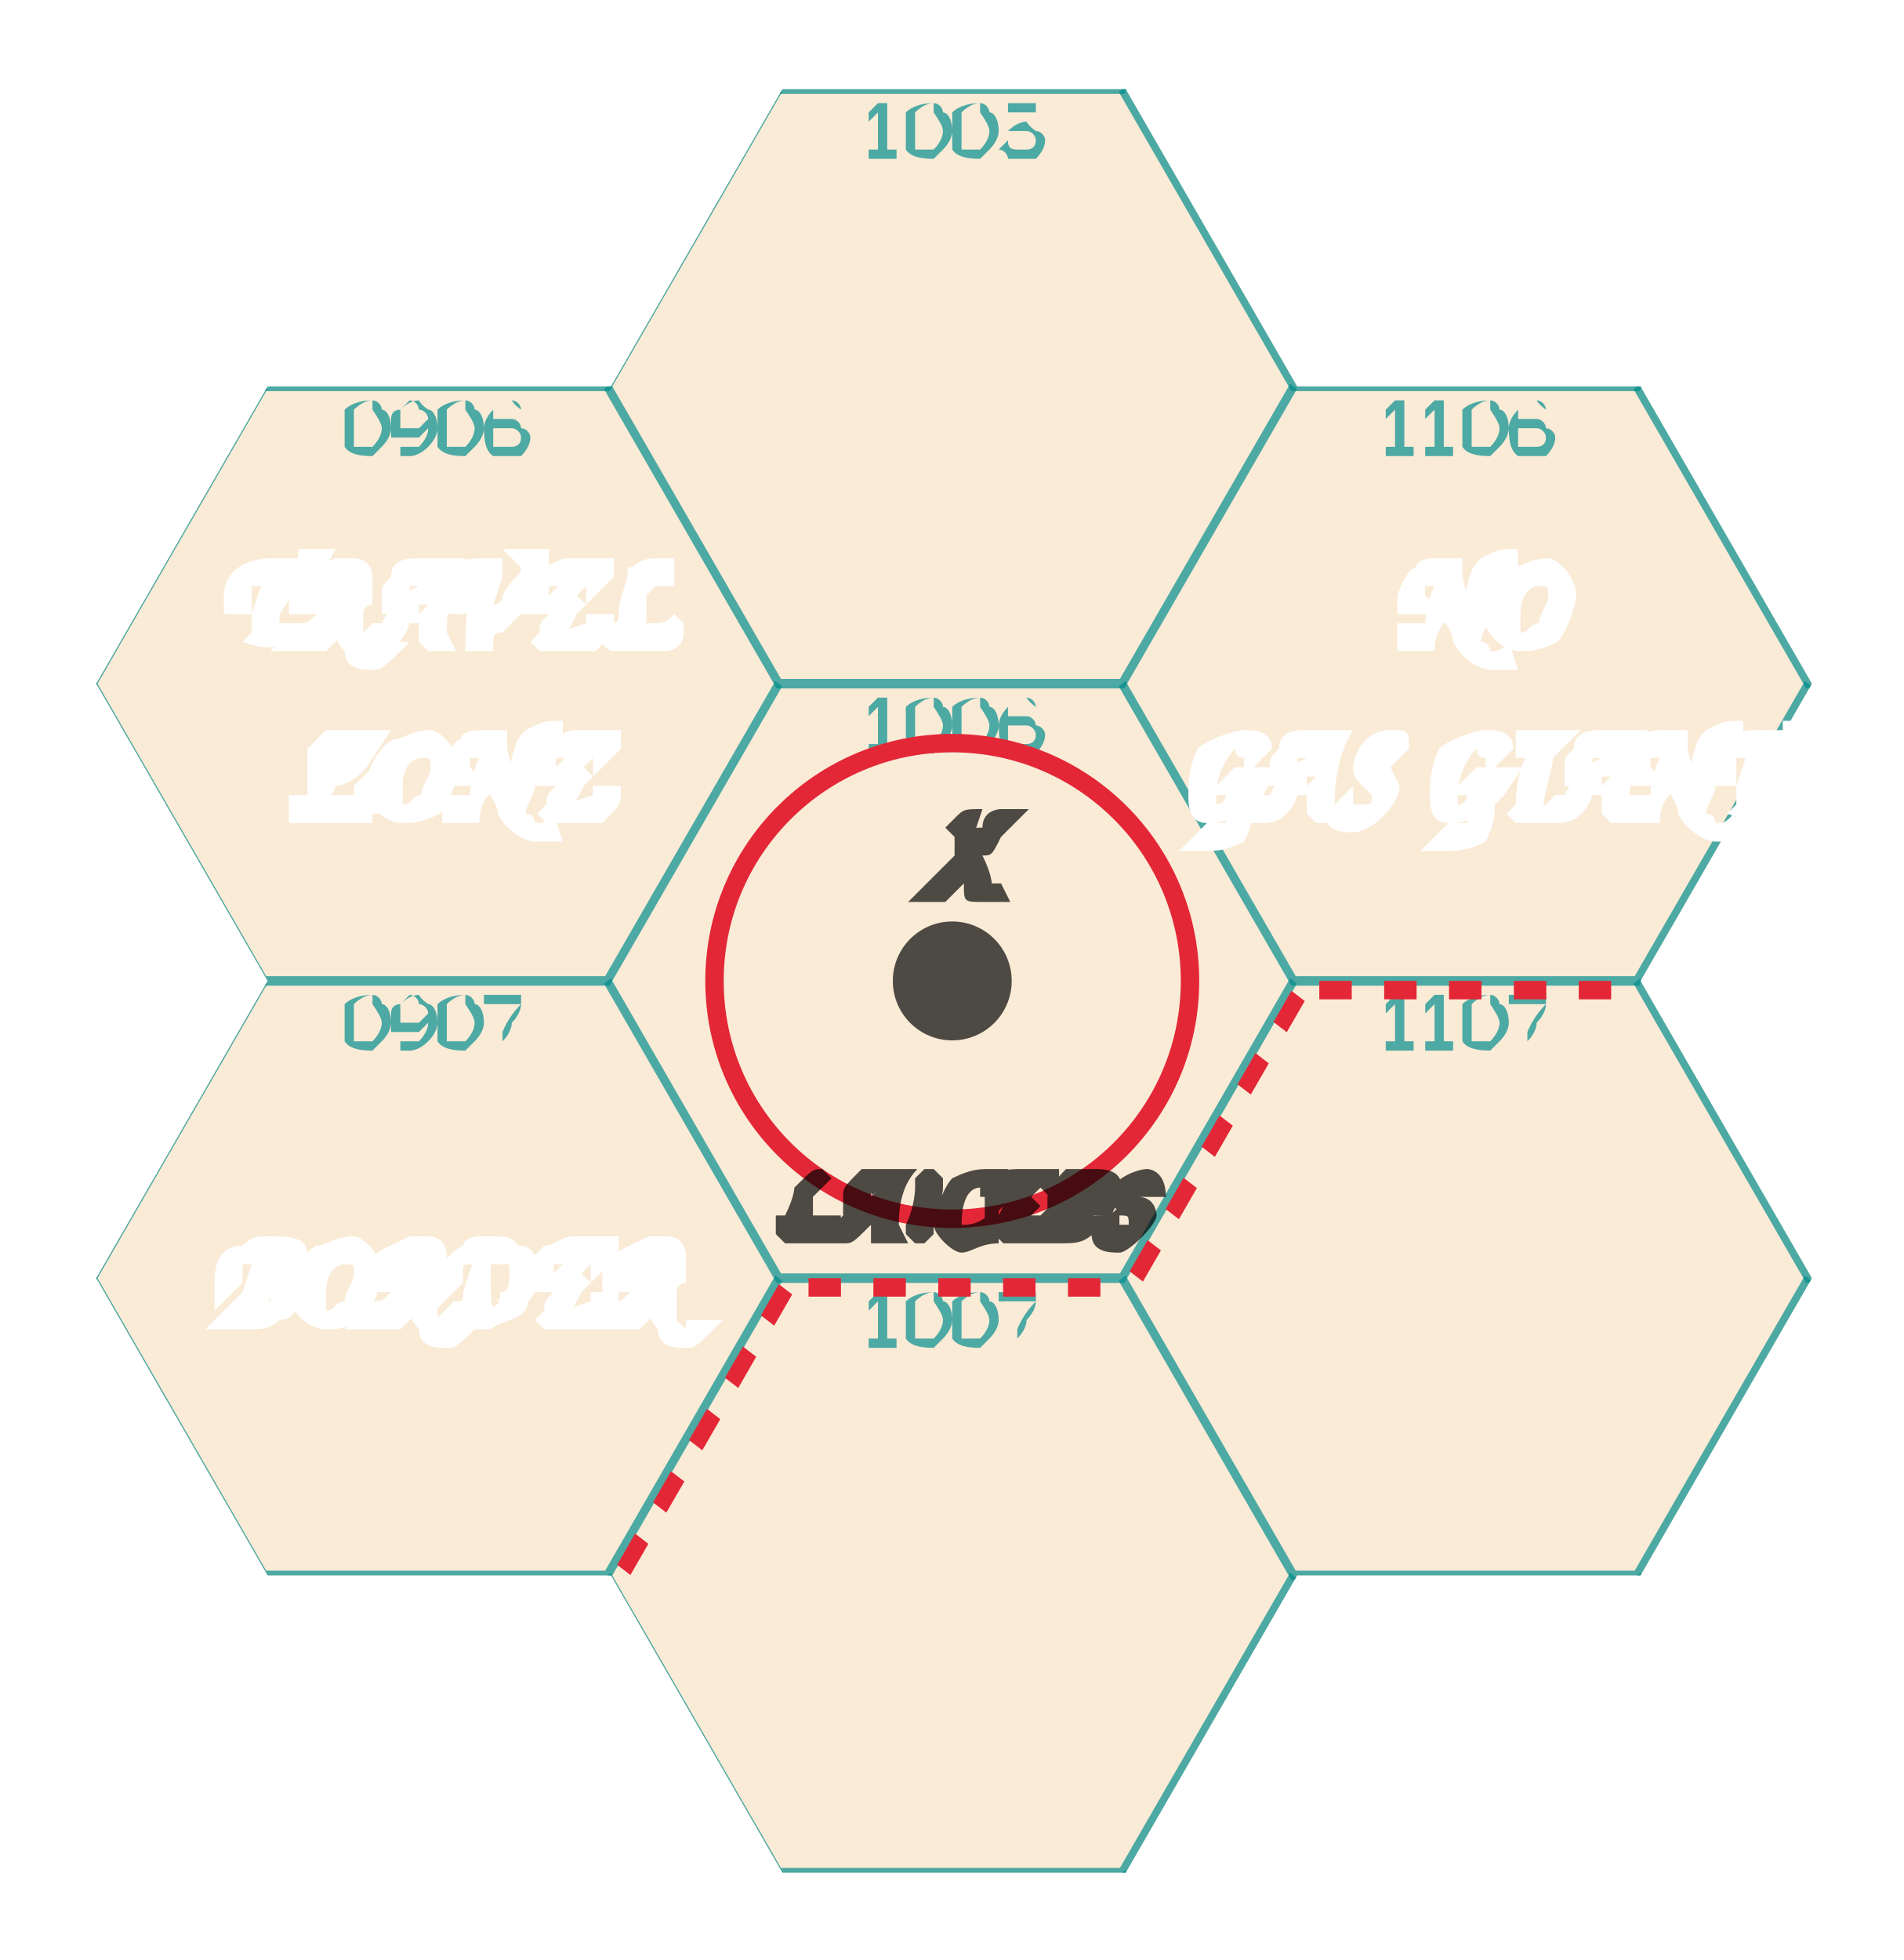
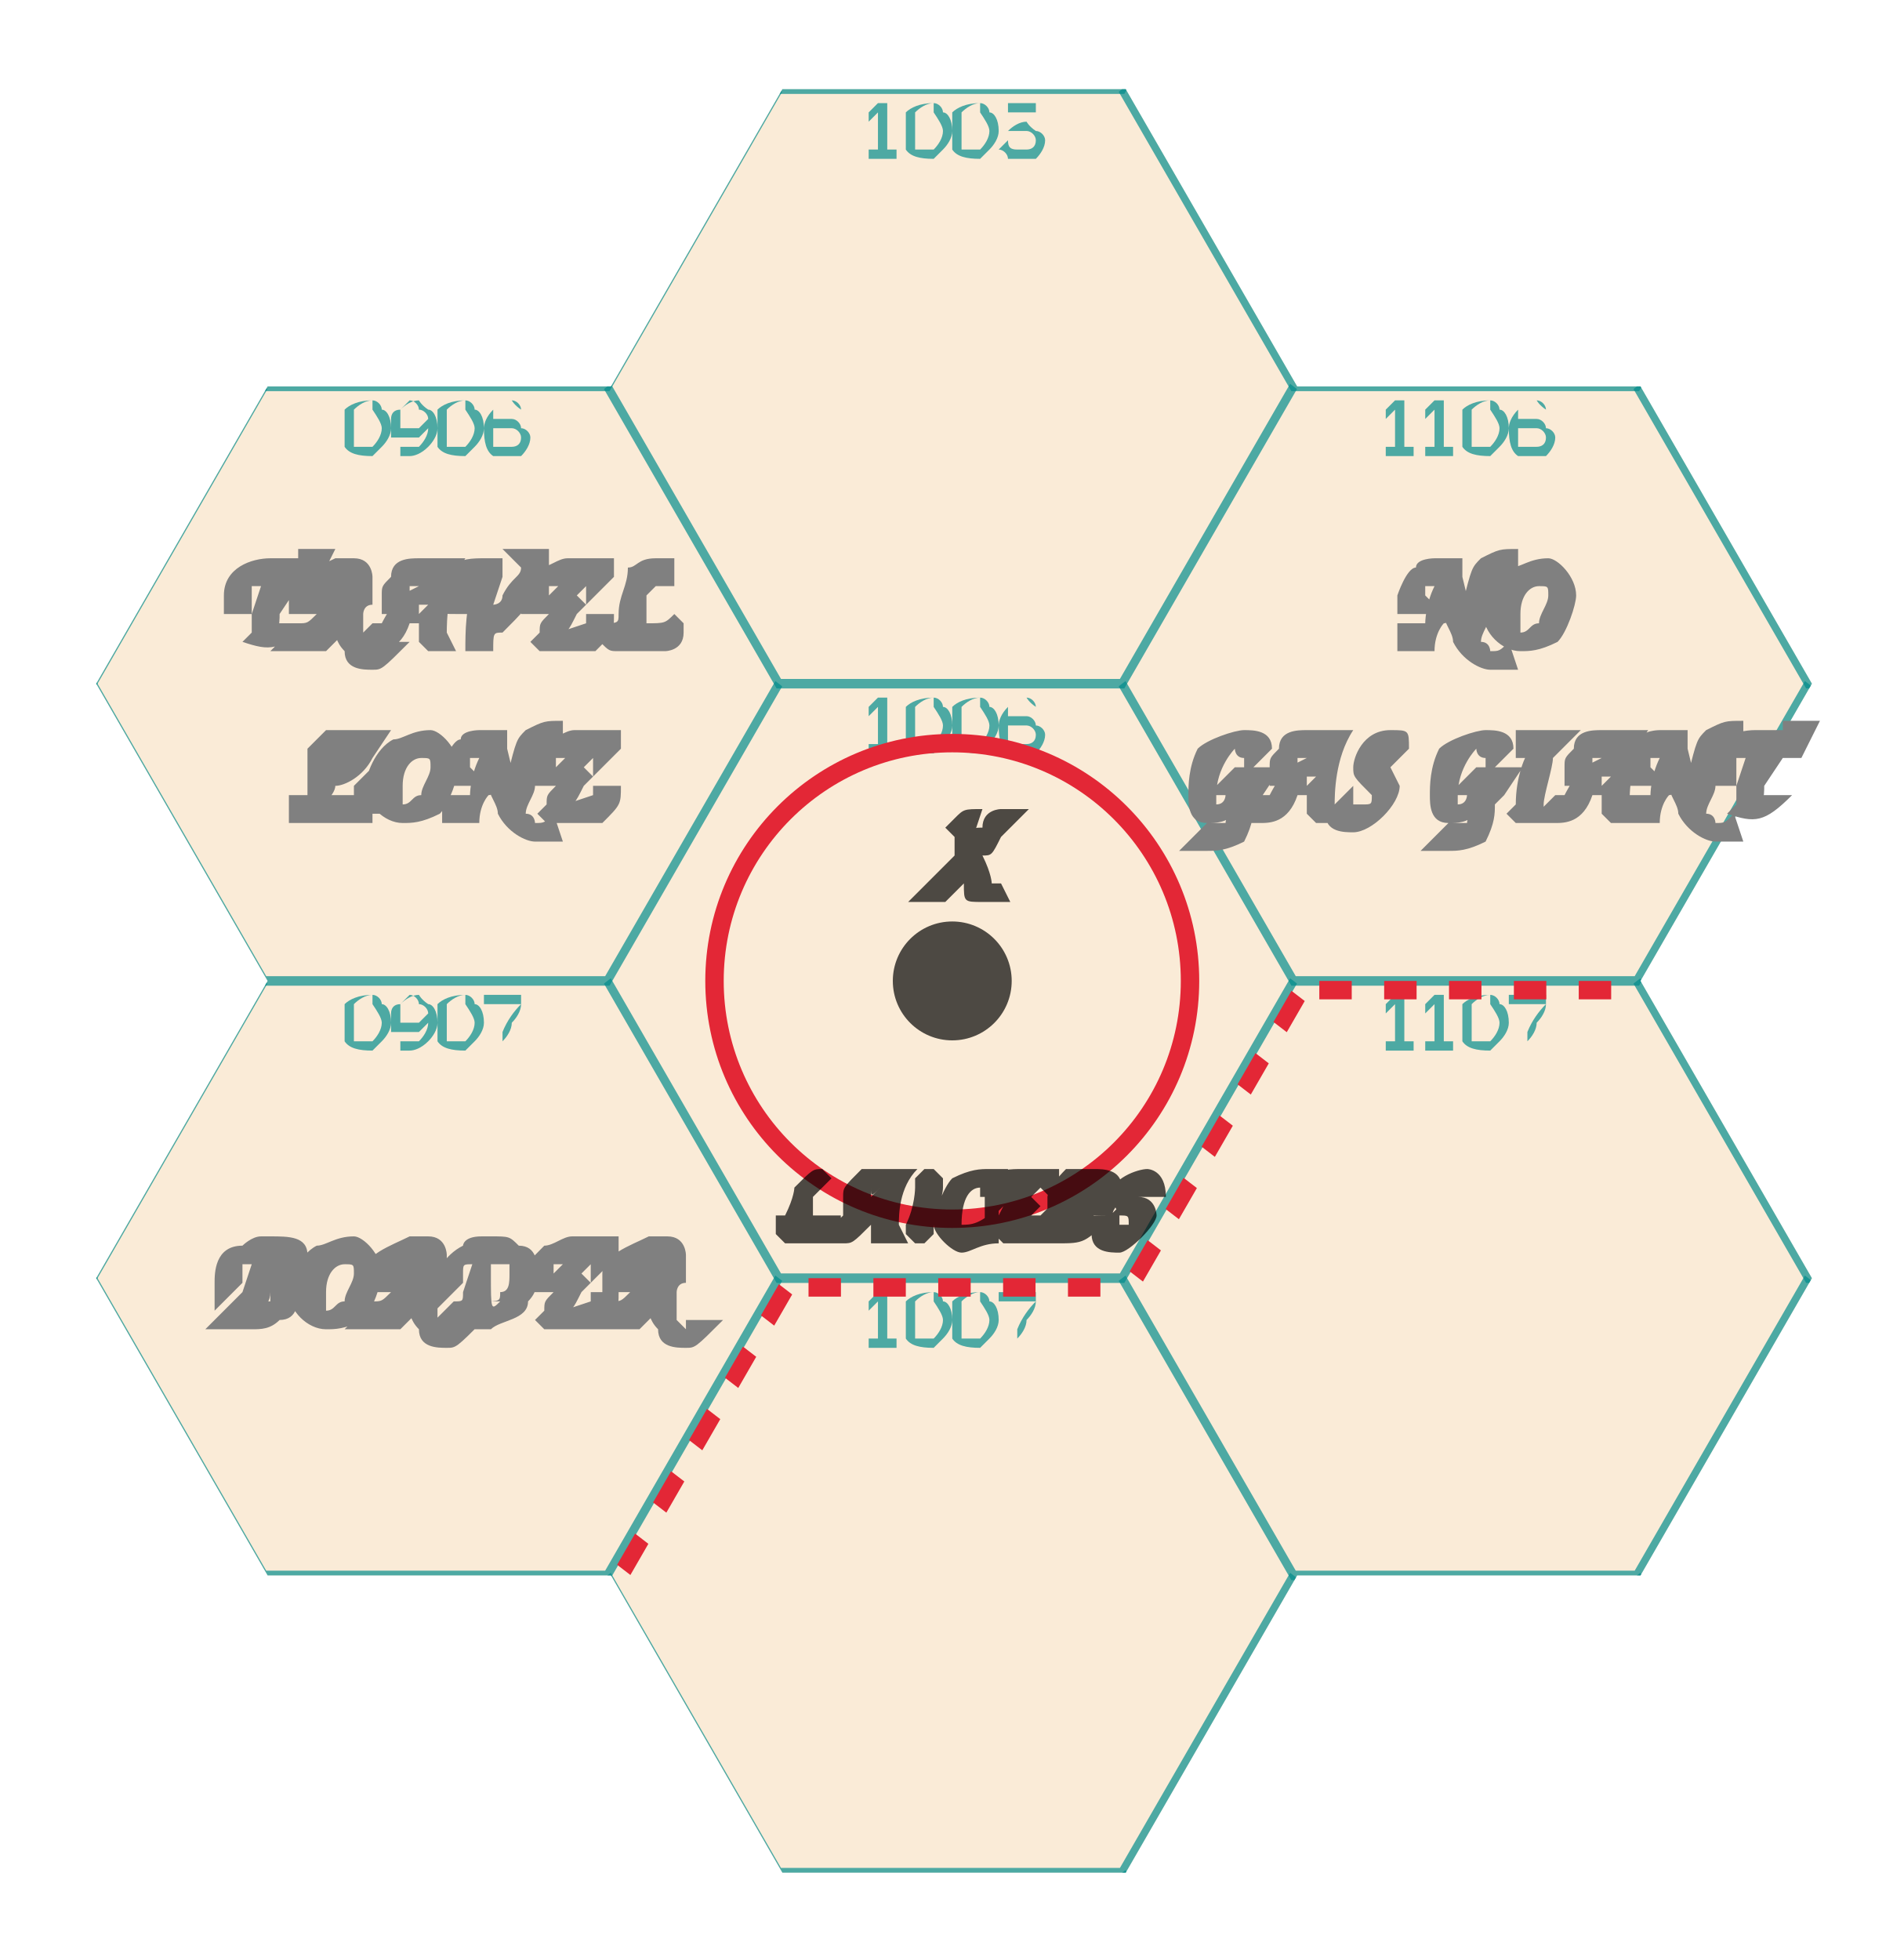
<svg xmlns="http://www.w3.org/2000/svg" version="1.1" baseProfile="full" width="205" height="211" viewBox="0 0 205 211" clip="0 205 0 211">
  <defs>
    <clipPath id="did1">
      <path d="M1031.17,-354l-0.333,-0.5l0.333,-0.5h0.667l0.333,-0.5h0.667l0.333,0.5h0.667l0.333,0.5l-0.333,0.5l0.333,0.5l-0.333,0.5h-0.667l-0.333,0.5h-0.667l-0.333,-0.5h-0.667l-0.333,-0.5l0.333,-0.5Z" />
    </clipPath>
    <clipPath id="did2">
      <path d="M1023.17,-359l-0.333,-0.5l0.333,-0.5h0.667l0.333,0.5h0.667l0.333,-0.5h0.667l0.333,0.5h0.667l0.333,-0.5h0.667l0.333,0.5h0.667l0.333,-0.5h0.667l0.333,0.5h0.667l0.333,-0.5h0.667l0.333,0.5h0.667l0.333,-0.5h0.667l0.333,0.5h0.667l0.333,-0.5h0.667l0.333,0.5h0.667l0.333,-0.5h0.667l0.333,0.5h0.667l0.333,-0.5h0.667l0.333,0.5h0.667l0.333,-0.5h0.667l0.333,0.5h0.667l0.333,-0.5h0.667l0.333,0.5h0.667l0.333,-0.5h0.667l0.333,0.5h0.667l0.333,-0.5h0.667l0.333,0.5h0.667l0.333,-0.5h0.667l0.333,0.5h0.667l0.333,-0.5h0.667l0.333,0.5h0.667l0.333,-0.5h0.667l0.333,0.5h0.667l0.333,0.5l-0.333,0.5l0.333,0.5l-0.333,0.5l0.333,0.5l-0.333,0.5l0.333,0.5l-0.333,0.5l0.333,0.5l-0.333,0.5l0.333,0.5l-0.333,0.5l0.333,0.5l-0.333,0.5l0.333,0.5l-0.333,0.5l0.333,0.5l-0.333,0.5l0.333,0.5l-0.333,0.5l0.333,0.5l-0.333,0.5l0.333,0.5l-0.333,0.5l0.333,0.5l-0.333,0.5l0.333,0.5l-0.333,0.5l0.333,0.5l-0.333,0.5l0.333,0.5l-0.333,0.5l0.333,0.5l-0.333,0.5l0.333,0.5l-0.333,0.5l0.333,0.5l-0.333,0.5l0.333,0.5l-0.333,0.5l0.333,0.5l-0.333,0.5l0.333,0.5l-0.333,0.5l0.333,0.5l-0.333,0.5l0.333,0.5l-0.333,0.5l0.333,0.5l-0.333,0.5l0.333,0.5l-0.333,0.5l0.333,0.5l-0.333,0.5l0.333,0.5l-0.333,0.5l0.333,0.5l-0.333,0.5l0.333,0.5l-0.333,0.5l0.333,0.5l-0.333,0.5l0.333,0.5l-0.333,0.5l0.333,0.5l-0.333,0.5l0.333,0.5l-0.333,0.5l0.333,0.5l-0.333,0.5l0.333,0.5l-0.333,0.5l0.333,0.5l-0.333,0.5l0.333,0.5l-0.333,0.5l0.333,0.5l-0.333,0.5l0.333,0.5l-0.333,0.5h-0.667l-0.333,-0.5h-0.667l-0.333,0.5h-0.667l-0.333,-0.5h-0.667l-0.333,0.5h-0.667l-0.333,-0.5h-0.667l-0.333,0.5h-0.667l-0.333,-0.5h-0.667l-0.333,0.5h-0.667l-0.333,-0.5h-0.667l-0.333,0.5h-0.667l-0.333,-0.5h-0.667l-0.333,0.5h-0.667l-0.333,-0.5h-0.667l-0.333,0.5h-0.667l-0.333,-0.5h-0.667l-0.333,0.5h-0.667l-0.333,-0.5h-0.667l-0.333,0.5h-0.667l-0.333,-0.5h-0.667l-0.333,0.5h-0.667l-0.333,-0.5h-0.667l-0.333,0.5h-0.667l-0.333,-0.5h-0.667l-0.333,0.5h-0.667l-0.333,-0.5h-0.667l-0.333,0.5h-0.667l-0.333,-0.5h-0.667l-0.333,0.5h-0.667l-0.333,-0.5h-0.667l-0.333,0.5h-0.667l-0.333,-0.5h-0.667l-0.333,-0.5l0.333,-0.5l-0.333,-0.5l0.333,-0.5l-0.333,-0.5l0.333,-0.5l-0.333,-0.5l0.333,-0.5l-0.333,-0.5l0.333,-0.5l-0.333,-0.5l0.333,-0.5l-0.333,-0.5l0.333,-0.5l-0.333,-0.5l0.333,-0.5l-0.333,-0.5l0.333,-0.5l-0.333,-0.5l0.333,-0.5l-0.333,-0.5l0.333,-0.5l-0.333,-0.5l0.333,-0.5l-0.333,-0.5l0.333,-0.5l-0.333,-0.5l0.333,-0.5l-0.333,-0.5l0.333,-0.5l-0.333,-0.5l0.333,-0.5l-0.333,-0.5l0.333,-0.5l-0.333,-0.5l0.333,-0.5l-0.333,-0.5l0.333,-0.5l-0.333,-0.5l0.333,-0.5l-0.333,-0.5l0.333,-0.5l-0.333,-0.5l0.333,-0.5l-0.333,-0.5l0.333,-0.5l-0.333,-0.5l0.333,-0.5l-0.333,-0.5l0.333,-0.5l-0.333,-0.5l0.333,-0.5l-0.333,-0.5l0.333,-0.5l-0.333,-0.5l0.333,-0.5l-0.333,-0.5l0.333,-0.5l-0.333,-0.5l0.333,-0.5l-0.333,-0.5l0.333,-0.5l-0.333,-0.5l0.333,-0.5l-0.333,-0.5l0.333,-0.5l-0.333,-0.5l0.333,-0.5l-0.333,-0.5l0.333,-0.5l-0.333,-0.5l0.333,-0.5l-0.333,-0.5l0.333,-0.5l-0.333,-0.5l0.333,-0.5l-0.333,-0.5l0.333,-0.5Z" />
    </clipPath>
    <clipPath id="did3">
      <path d="M1023.17,-359l-0.333,-0.5l0.333,-0.5h0.667l0.333,0.5h0.667l0.333,-0.5h0.667l0.333,0.5h0.667l0.333,-0.5h0.667l0.333,0.5h0.667l0.333,-0.5h0.667l0.333,0.5h0.667l0.333,-0.5h0.667l0.333,0.5h0.667l0.333,-0.5h0.667l0.333,0.5h0.667l0.333,-0.5h0.667l0.333,0.5h0.667l0.333,-0.5h0.667l0.333,0.5h0.667l0.333,-0.5h0.667l0.333,0.5h0.667l0.333,-0.5h0.667l0.333,0.5h0.667l0.333,-0.5h0.667l0.333,0.5h0.667l0.333,-0.5h0.667l0.333,0.5h0.667l0.333,-0.5h0.667l0.333,0.5h0.667l0.333,-0.5h0.667l0.333,0.5h0.667l0.333,-0.5h0.667l0.333,0.5h0.667l0.333,-0.5h0.667l0.333,0.5h0.667l0.333,0.5l-0.333,0.5l0.333,0.5l-0.333,0.5l0.333,0.5l-0.333,0.5l0.333,0.5l-0.333,0.5l0.333,0.5l-0.333,0.5l0.333,0.5l-0.333,0.5l0.333,0.5l-0.333,0.5l0.333,0.5l-0.333,0.5l0.333,0.5l-0.333,0.5l0.333,0.5l-0.333,0.5l0.333,0.5l-0.333,0.5l0.333,0.5l-0.333,0.5l0.333,0.5l-0.333,0.5l0.333,0.5l-0.333,0.5l0.333,0.5l-0.333,0.5l0.333,0.5l-0.333,0.5l0.333,0.5l-0.333,0.5l0.333,0.5l-0.333,0.5l0.333,0.5l-0.333,0.5l0.333,0.5l-0.333,0.5l0.333,0.5l-0.333,0.5l0.333,0.5l-0.333,0.5l0.333,0.5l-0.333,0.5l0.333,0.5l-0.333,0.5l0.333,0.5l-0.333,0.5l0.333,0.5l-0.333,0.5l0.333,0.5l-0.333,0.5l0.333,0.5l-0.333,0.5l0.333,0.5l-0.333,0.5l0.333,0.5l-0.333,0.5l0.333,0.5l-0.333,0.5l0.333,0.5l-0.333,0.5l0.333,0.5l-0.333,0.5l0.333,0.5l-0.333,0.5l0.333,0.5l-0.333,0.5l0.333,0.5l-0.333,0.5l0.333,0.5l-0.333,0.5l0.333,0.5l-0.333,0.5l0.333,0.5l-0.333,0.5l0.333,0.5l-0.333,0.5h-0.667l-0.333,-0.5h-0.667l-0.333,0.5h-0.667l-0.333,-0.5h-0.667l-0.333,0.5h-0.667l-0.333,-0.5h-0.667l-0.333,0.5h-0.667l-0.333,-0.5h-0.667l-0.333,0.5h-0.667l-0.333,-0.5h-0.667l-0.333,0.5h-0.667l-0.333,-0.5h-0.667l-0.333,0.5h-0.667l-0.333,-0.5h-0.667l-0.333,0.5h-0.667l-0.333,-0.5h-0.667l-0.333,0.5h-0.667l-0.333,-0.5h-0.667l-0.333,0.5h-0.667l-0.333,-0.5h-0.667l-0.333,0.5h-0.667l-0.333,-0.5h-0.667l-0.333,0.5h-0.667l-0.333,-0.5h-0.667l-0.333,0.5h-0.667l-0.333,-0.5h-0.667l-0.333,0.5h-0.667l-0.333,-0.5h-0.667l-0.333,0.5h-0.667l-0.333,-0.5h-0.667l-0.333,0.5h-0.667l-0.333,-0.5h-0.667l-0.333,-0.5l0.333,-0.5l-0.333,-0.5l0.333,-0.5l-0.333,-0.5l0.333,-0.5l-0.333,-0.5l0.333,-0.5l-0.333,-0.5l0.333,-0.5l-0.333,-0.5l0.333,-0.5l-0.333,-0.5l0.333,-0.5l-0.333,-0.5l0.333,-0.5l-0.333,-0.5l0.333,-0.5l-0.333,-0.5l0.333,-0.5l-0.333,-0.5l0.333,-0.5l-0.333,-0.5l0.333,-0.5l-0.333,-0.5l0.333,-0.5l-0.333,-0.5l0.333,-0.5l-0.333,-0.5l0.333,-0.5l-0.333,-0.5l0.333,-0.5l-0.333,-0.5l0.333,-0.5l-0.333,-0.5l0.333,-0.5l-0.333,-0.5l0.333,-0.5l-0.333,-0.5l0.333,-0.5l-0.333,-0.5l0.333,-0.5l-0.333,-0.5l0.333,-0.5l-0.333,-0.5l0.333,-0.5l-0.333,-0.5l0.333,-0.5l-0.333,-0.5l0.333,-0.5l-0.333,-0.5l0.333,-0.5l-0.333,-0.5l0.333,-0.5l-0.333,-0.5l0.333,-0.5l-0.333,-0.5l0.333,-0.5l-0.333,-0.5l0.333,-0.5l-0.333,-0.5l0.333,-0.5l-0.333,-0.5l0.333,-0.5l-0.333,-0.5l0.333,-0.5l-0.333,-0.5l0.333,-0.5l-0.333,-0.5l0.333,-0.5l-0.333,-0.5l0.333,-0.5l-0.333,-0.5l0.333,-0.5l-0.333,-0.5l0.333,-0.5l-0.333,-0.5l0.333,-0.5Z" />
    </clipPath>
    <clipPath id="did4">
      <path d="M1031.17,-352l-0.333,-0.5l0.333,-0.5h0.667l0.333,-0.5h0.667l0.333,-0.5h0.667l0.333,-0.5h0.667l0.333,0.5l-0.333,0.5l0.333,0.5l-0.333,0.5l0.333,0.5l-0.333,0.5h-0.667l-0.333,0.5h-0.667l-0.333,0.5h-0.667l-0.333,0.5h-0.667l-0.333,-0.5l0.333,-0.5l-0.333,-0.5l0.333,-0.5Z" />
    </clipPath>
    <clipPath id="did5">
      <path d="M1031.17,-354l-0.333,-0.5l0.333,-0.5h0.667l0.333,-0.5h0.667l0.333,0.5h0.667l0.333,0.5l-0.333,0.5l0.333,0.5l-0.333,0.5h-0.667l-0.333,0.5h-0.667l-0.333,-0.5h-0.667l-0.333,-0.5l0.333,-0.5Z" />
    </clipPath>
    <clipPath id="did6">
      <path d="M1031.17,-354l-0.333,-0.5l0.333,-0.5h0.667l0.333,-0.5h0.667l0.333,0.5h0.667l0.333,0.5l-0.333,0.5l0.333,0.5l-0.333,0.5h-0.667l-0.333,0.5h-0.667l-0.333,-0.5h-0.667l-0.333,-0.5l0.333,-0.5Z" />
    </clipPath>
  </defs>
  <g fill="None" stroke="None" transform="matrix(1,0,0,1,0,0) matrix(55.4256,0,0,64,-57124.4,22761.6)">
    <g clip-path="url(#did1)">
      <rect x="1030.65" y="-355.65" width="3.7" height="3.3" fill="rgb(250,235,215)" />
      <path d="M1028.83,-356.5v0l0.333,0.5h0.667l0.333,-0.5" stroke="rgba(0,139,139,0.69)" stroke-width="0.016" />
      <path d="M1028.83,-355.5v0l0.333,0.5h0.667l0.333,-0.5" stroke="rgba(0,139,139,0.69)" stroke-width="0.016" />
      <path d="M1028.83,-354.5v0l0.333,0.5h0.667l0.333,-0.5" stroke="rgba(0,139,139,0.69)" stroke-width="0.016" />
      <path d="M1028.83,-353.5v0l0.333,0.5h0.667l0.333,-0.5" stroke="rgba(0,139,139,0.69)" stroke-width="0.016" />
      <path d="M1028.83,-352.5v0l0.333,0.5h0.667l0.333,-0.5" stroke="rgba(0,139,139,0.69)" stroke-width="0.016" />
      <path d="M1028.83,-351.5v0l0.333,0.5h0.667l0.333,-0.5" stroke="rgba(0,139,139,0.69)" stroke-width="0.016" />
      <path d="M1029.83,-356v0l0.333,0.5h0.667l0.333,-0.5" stroke="rgba(0,139,139,0.69)" stroke-width="0.016" />
      <path d="M1029.83,-355v0l0.333,0.5h0.667l0.333,-0.5" stroke="rgba(0,139,139,0.69)" stroke-width="0.016" />
      <path d="M1029.83,-354v0l0.333,0.5h0.667l0.333,-0.5" stroke="rgba(0,139,139,0.69)" stroke-width="0.016" />
      <path d="M1029.83,-353v0l0.333,0.5h0.667l0.333,-0.5" stroke="rgba(0,139,139,0.69)" stroke-width="0.016" />
      <path d="M1029.83,-352v0l0.333,0.5h0.667l0.333,-0.5" stroke="rgba(0,139,139,0.69)" stroke-width="0.016" />
      <path d="M1029.83,-351v0l0.333,0.5h0.667l0.333,-0.5" stroke="rgba(0,139,139,0.69)" stroke-width="0.016" />
      <path d="M1030.83,-356.5v0l0.333,0.5h0.667l0.333,-0.5" stroke="rgba(0,139,139,0.69)" stroke-width="0.016" />
      <path d="M1030.83,-355.5v0l0.333,0.5h0.667l0.333,-0.5" stroke="rgba(0,139,139,0.69)" stroke-width="0.016" />
      <path d="M1030.83,-354.5v0l0.333,0.5h0.667l0.333,-0.5" stroke="rgba(0,139,139,0.69)" stroke-width="0.016" />
      <path d="M1030.83,-353.5v0l0.333,0.5h0.667l0.333,-0.5" stroke="rgba(0,139,139,0.69)" stroke-width="0.016" />
      <path d="M1030.83,-352.5v0l0.333,0.5h0.667l0.333,-0.5" stroke="rgba(0,139,139,0.69)" stroke-width="0.016" />
      <path d="M1030.83,-351.5v0l0.333,0.5h0.667l0.333,-0.5" stroke="rgba(0,139,139,0.69)" stroke-width="0.016" />
      <path d="M1031.83,-356v0l0.333,0.5h0.667l0.333,-0.5" stroke="rgba(0,139,139,0.69)" stroke-width="0.016" />
      <path d="M1031.83,-355v0l0.333,0.5h0.667l0.333,-0.5" stroke="rgba(0,139,139,0.69)" stroke-width="0.016" />
      <path d="M1031.83,-354v0l0.333,0.5h0.667l0.333,-0.5" stroke="rgba(0,139,139,0.69)" stroke-width="0.016" />
      <path d="M1031.83,-353v0l0.333,0.5h0.667l0.333,-0.5" stroke="rgba(0,139,139,0.69)" stroke-width="0.016" />
      <path d="M1031.83,-352v0l0.333,0.5h0.667l0.333,-0.5" stroke="rgba(0,139,139,0.69)" stroke-width="0.016" />
      <path d="M1031.83,-351v0l0.333,0.5h0.667l0.333,-0.5" stroke="rgba(0,139,139,0.69)" stroke-width="0.016" />
      <path d="M1032.83,-356.5v0l0.333,0.5h0.667l0.333,-0.5" stroke="rgba(0,139,139,0.69)" stroke-width="0.016" />
      <path d="M1032.83,-355.5v0l0.333,0.5h0.667l0.333,-0.5" stroke="rgba(0,139,139,0.69)" stroke-width="0.016" />
      <path d="M1032.83,-354.5v0l0.333,0.5h0.667l0.333,-0.5" stroke="rgba(0,139,139,0.69)" stroke-width="0.016" />
      <path d="M1032.83,-353.5v0l0.333,0.5h0.667l0.333,-0.5" stroke="rgba(0,139,139,0.69)" stroke-width="0.016" />
      <path d="M1032.83,-352.5v0l0.333,0.5h0.667l0.333,-0.5" stroke="rgba(0,139,139,0.69)" stroke-width="0.016" />
      <path d="M1032.83,-351.5v0l0.333,0.5h0.667l0.333,-0.5" stroke="rgba(0,139,139,0.69)" stroke-width="0.016" />
      <path d="M1033.83,-356v0l0.333,0.5h0.667l0.333,-0.5" stroke="rgba(0,139,139,0.69)" stroke-width="0.016" />
      <path d="M1033.83,-355v0l0.333,0.5h0.667l0.333,-0.5" stroke="rgba(0,139,139,0.69)" stroke-width="0.016" />
      <path d="M1033.83,-354v0l0.333,0.5h0.667l0.333,-0.5" stroke="rgba(0,139,139,0.69)" stroke-width="0.016" />
      <path d="M1033.83,-353v0l0.333,0.5h0.667l0.333,-0.5" stroke="rgba(0,139,139,0.69)" stroke-width="0.016" />
      <path d="M1033.83,-352v0l0.333,0.5h0.667l0.333,-0.5" stroke="rgba(0,139,139,0.69)" stroke-width="0.016" />
      <path d="M1033.83,-351v0l0.333,0.5h0.667l0.333,-0.5" stroke="rgba(0,139,139,0.69)" stroke-width="0.016" />
      <text transform="translate(1029.5,-357) scale(1.1547 1)" font-family="Arial" font-size="0.14" text-anchor="middle" x="0" y="0.119" fill="rgba(0,139,139,0.69)">0704</text>
      <text transform="translate(1029.5,-356) scale(1.1547 1)" font-family="Arial" font-size="0.14" text-anchor="middle" x="0" y="0.119" fill="rgba(0,139,139,0.69)">0705</text>
      <text transform="translate(1029.5,-355) scale(1.1547 1)" font-family="Arial" font-size="0.14" text-anchor="middle" x="0" y="0.119" fill="rgba(0,139,139,0.69)">0706</text>
      <text transform="translate(1029.5,-354) scale(1.1547 1)" font-family="Arial" font-size="0.14" text-anchor="middle" x="0" y="0.119" fill="rgba(0,139,139,0.69)">0707</text>
      <text transform="translate(1029.5,-353) scale(1.1547 1)" font-family="Arial" font-size="0.14" text-anchor="middle" x="0" y="0.119" fill="rgba(0,139,139,0.69)">0708</text>
      <text transform="translate(1029.5,-352) scale(1.1547 1)" font-family="Arial" font-size="0.14" text-anchor="middle" x="0" y="0.119" fill="rgba(0,139,139,0.69)">0709</text>
      <text transform="translate(1030.5,-356.5) scale(1.1547 1)" font-family="Arial" font-size="0.14" text-anchor="middle" x="0" y="0.119" fill="rgba(0,139,139,0.69)">0804</text>
      <text transform="translate(1030.5,-355.5) scale(1.1547 1)" font-family="Arial" font-size="0.14" text-anchor="middle" x="0" y="0.119" fill="rgba(0,139,139,0.69)">0805</text>
      <text transform="translate(1030.5,-354.5) scale(1.1547 1)" font-family="Arial" font-size="0.14" text-anchor="middle" x="0" y="0.119" fill="rgba(0,139,139,0.69)">0806</text>
      <text transform="translate(1030.5,-353.5) scale(1.1547 1)" font-family="Arial" font-size="0.14" text-anchor="middle" x="0" y="0.119" fill="rgba(0,139,139,0.69)">0807</text>
      <text transform="translate(1030.5,-352.5) scale(1.1547 1)" font-family="Arial" font-size="0.14" text-anchor="middle" x="0" y="0.119" fill="rgba(0,139,139,0.69)">0808</text>
      <text transform="translate(1030.5,-351.5) scale(1.1547 1)" font-family="Arial" font-size="0.14" text-anchor="middle" x="0" y="0.119" fill="rgba(0,139,139,0.69)">0809</text>
      <text transform="translate(1031.5,-357) scale(1.1547 1)" font-family="Arial" font-size="0.14" text-anchor="middle" x="0" y="0.119" fill="rgba(0,139,139,0.69)">0904</text>
      <text transform="translate(1031.5,-356) scale(1.1547 1)" font-family="Arial" font-size="0.14" text-anchor="middle" x="0" y="0.119" fill="rgba(0,139,139,0.69)">0905</text>
      <text transform="translate(1031.5,-355) scale(1.1547 1)" font-family="Arial" font-size="0.14" text-anchor="middle" x="0" y="0.119" fill="rgba(0,139,139,0.69)">0906</text>
      <text transform="translate(1031.5,-354) scale(1.1547 1)" font-family="Arial" font-size="0.14" text-anchor="middle" x="0" y="0.119" fill="rgba(0,139,139,0.69)">0907</text>
      <text transform="translate(1031.5,-353) scale(1.1547 1)" font-family="Arial" font-size="0.14" text-anchor="middle" x="0" y="0.119" fill="rgba(0,139,139,0.69)">0908</text>
      <text transform="translate(1031.5,-352) scale(1.1547 1)" font-family="Arial" font-size="0.14" text-anchor="middle" x="0" y="0.119" fill="rgba(0,139,139,0.69)">0909</text>
      <text transform="translate(1032.5,-356.5) scale(1.1547 1)" font-family="Arial" font-size="0.14" text-anchor="middle" x="0" y="0.119" fill="rgba(0,139,139,0.69)">1004</text>
      <text transform="translate(1032.5,-355.5) scale(1.1547 1)" font-family="Arial" font-size="0.14" text-anchor="middle" x="0" y="0.119" fill="rgba(0,139,139,0.69)">1005</text>
      <text transform="translate(1032.5,-354.5) scale(1.1547 1)" font-family="Arial" font-size="0.14" text-anchor="middle" x="0" y="0.119" fill="rgba(0,139,139,0.69)">1006</text>
      <text transform="translate(1032.5,-353.5) scale(1.1547 1)" font-family="Arial" font-size="0.14" text-anchor="middle" x="0" y="0.119" fill="rgba(0,139,139,0.69)">1007</text>
      <text transform="translate(1032.5,-352.5) scale(1.1547 1)" font-family="Arial" font-size="0.14" text-anchor="middle" x="0" y="0.119" fill="rgba(0,139,139,0.69)">1008</text>
      <text transform="translate(1032.5,-351.5) scale(1.1547 1)" font-family="Arial" font-size="0.14" text-anchor="middle" x="0" y="0.119" fill="rgba(0,139,139,0.69)">1009</text>
      <text transform="translate(1033.5,-357) scale(1.1547 1)" font-family="Arial" font-size="0.14" text-anchor="middle" x="0" y="0.119" fill="rgba(0,139,139,0.69)">1104</text>
      <text transform="translate(1033.5,-356) scale(1.1547 1)" font-family="Arial" font-size="0.14" text-anchor="middle" x="0" y="0.119" fill="rgba(0,139,139,0.69)">1105</text>
      <text transform="translate(1033.5,-355) scale(1.1547 1)" font-family="Arial" font-size="0.14" text-anchor="middle" x="0" y="0.119" fill="rgba(0,139,139,0.69)">1106</text>
      <text transform="translate(1033.5,-354) scale(1.1547 1)" font-family="Arial" font-size="0.14" text-anchor="middle" x="0" y="0.119" fill="rgba(0,139,139,0.69)">1107</text>
      <text transform="translate(1033.5,-353) scale(1.1547 1)" font-family="Arial" font-size="0.14" text-anchor="middle" x="0" y="0.119" fill="rgba(0,139,139,0.69)">1108</text>
      <text transform="translate(1033.5,-352) scale(1.1547 1)" font-family="Arial" font-size="0.14" text-anchor="middle" x="0" y="0.119" fill="rgba(0,139,139,0.69)">1109</text>
      <text transform="translate(1034.5,-356.5) scale(1.1547 1)" font-family="Arial" font-size="0.14" text-anchor="middle" x="0" y="0.119" fill="rgba(0,139,139,0.69)">1204</text>
      <text transform="translate(1034.5,-355.5) scale(1.1547 1)" font-family="Arial" font-size="0.14" text-anchor="middle" x="0" y="0.119" fill="rgba(0,139,139,0.69)">1205</text>
      <text transform="translate(1034.5,-354.5) scale(1.1547 1)" font-family="Arial" font-size="0.14" text-anchor="middle" x="0" y="0.119" fill="rgba(0,139,139,0.69)">1206</text>
      <text transform="translate(1034.5,-353.5) scale(1.1547 1)" font-family="Arial" font-size="0.14" text-anchor="middle" x="0" y="0.119" fill="rgba(0,139,139,0.69)">1207</text>
      <text transform="translate(1034.5,-352.5) scale(1.1547 1)" font-family="Arial" font-size="0.14" text-anchor="middle" x="0" y="0.119" fill="rgba(0,139,139,0.69)">1208</text>
      <text transform="translate(1034.5,-351.5) scale(1.1547 1)" font-family="Arial" font-size="0.14" text-anchor="middle" x="0" y="0.119" fill="rgba(0,139,139,0.69)">1209</text>
      <g clip-path="url(#did3)">
        <path clip-path="url(#did4)" d="M1031.17,-352l-0.333,-0.5l0.333,-0.5h0.667l0.333,-0.5h0.667l0.333,-0.5h0.667l0.333,-0.5h0.667l0.333,0.5l-0.333,0.5l0.333,0.5l-0.333,0.5l0.333,0.5l-0.333,0.5h-0.667l-0.333,0.5h-0.667l-0.333,0.5h-0.667l-0.333,0.5h-0.667l-0.333,-0.5l0.333,-0.5l-0.333,-0.5l0.333,-0.5Z" stroke="rgb(227,39,54)" stroke-width="0.062" stroke-dasharray="0.063 0.063" />
      </g>
      <line x1="1031.72" y1="-356.612" x2="1032.28" y2="-356.888" stroke="rgb(4,129,4)" stroke-width="0.08" />
    </g>
    <g transform="translate(1028.5,-359) scale(1.1547 1)">
      <text font-family="Comic Sans MS" font-size="0.35" font-weight="bold" text-anchor="middle" x="0" y="-0.095" fill="rgba(165,42,42,0.69)">WORLD</text>
      <text font-family="Comic Sans MS" font-size="0.35" font-weight="bold" text-anchor="middle" x="0" y="0.393" fill="rgba(165,42,42,0.69)">CHARACTERISTICS</text>
    </g>
    <text transform="translate(1028.5,-355) scale(1.1547 1)" font-family="Comic Sans MS" font-size="0.35" font-weight="bold" text-anchor="middle" x="0" y="0.149" fill="rgba(165,42,42,0.69)">POPULATION</text>
    <text transform="translate(1036.5,-359) scale(1.1547 1)" font-family="Comic Sans MS" font-size="0.35" font-weight="bold" text-anchor="middle" x="0" y="0.149" fill="rgba(165,42,42,0.69)">TRAVEL ZONES</text>
    <text transform="translate(1036.5,-355) scale(1.1547 1)" font-family="Comic Sans MS" font-size="0.35" font-weight="bold" text-anchor="middle" x="0" y="0.149" fill="rgba(165,42,42,0.69)">BASES</text>
    <text transform="translate(1032.5,-359) scale(1.1547 1)" font-family="Comic Sans MS" font-size="0.35" font-weight="bold" text-anchor="middle" x="0" y="0.149" fill="rgba(165,42,42,0.69)">MAP LEGEND</text>
    <g transform="translate(1032.5,-358) scale(1.1547 1)">
-       <text font-family="Comic Sans MS" font-size="0.21" font-weight="bold" text-anchor="middle" x="0" y="-0.057" fill="rgb(255,255,255)">STARPORT</text>
-       <text font-family="Comic Sans MS" font-size="0.21" font-weight="bold" text-anchor="middle" x="0" y="0.236" fill="rgb(255,255,255)">TYPE</text>
+       <text font-family="Comic Sans MS" font-size="0.21" font-weight="bold" text-anchor="middle" x="0" y="-0.057" fill="rgb(128,128,128)">STARPORT</text>
+       <text font-family="Comic Sans MS" font-size="0.21" font-weight="bold" text-anchor="middle" x="0" y="0.236" fill="rgb(128,128,128)">TYPE</text>
    </g>
-     <text transform="translate(1033.5,-357.5) scale(1.1547 1)" font-family="Comic Sans MS" font-size="0.21" font-weight="bold" text-anchor="middle" x="0" y="0.089" fill="rgb(255,255,255)">GAS GIANT</text>
+     <text transform="translate(1033.5,-357.5) scale(1.1547 1)" font-family="Comic Sans MS" font-size="0.21" font-weight="bold" text-anchor="middle" x="0" y="0.089" fill="rgb(128,128,128)">GAS GIANT</text>
    <g transform="translate(1033.5,-356.5) scale(1.1547 1)">
-       <text font-family="Comic Sans MS" font-size="0.21" font-weight="bold" text-anchor="middle" x="0" y="-0.057" fill="rgb(255,255,255)" />
-       <text font-family="Comic Sans MS" font-size="0.21" font-weight="bold" text-anchor="middle" x="0" y="0.236" fill="rgb(255,255,255)">ALLEGIANCE</text>
+       <text font-family="Comic Sans MS" font-size="0.21" font-weight="bold" text-anchor="middle" x="0" y="-0.057" fill="rgb(128,128,128)" />
+       <text font-family="Comic Sans MS" font-size="0.21" font-weight="bold" text-anchor="middle" x="0" y="0.236" fill="rgb(128,128,128)">ALLEGIANCE</text>
    </g>
    <g transform="translate(1032.5,-356) scale(1.1547 1)">
-       <text font-family="Comic Sans MS" font-size="0.21" font-weight="bold" text-anchor="middle" x="0" y="-0.057" fill="rgb(255,255,255)">WORLD</text>
-       <text font-family="Comic Sans MS" font-size="0.21" font-weight="bold" text-anchor="middle" x="0" y="0.236" fill="rgb(255,255,255)">NAME</text>
+       <text font-family="Comic Sans MS" font-size="0.21" font-weight="bold" text-anchor="middle" x="0" y="-0.057" fill="rgb(128,128,128)">WORLD</text>
+       <text font-family="Comic Sans MS" font-size="0.21" font-weight="bold" text-anchor="middle" x="0" y="0.236" fill="rgb(128,128,128)">NAME</text>
    </g>
    <g transform="translate(1031.5,-356.5) scale(1.1547 1)">
-       <text font-family="Comic Sans MS" font-size="0.21" font-weight="bold" text-anchor="middle" x="0" y="-0.057" fill="rgb(255,255,255)">X-BOAT</text>
-       <text font-family="Comic Sans MS" font-size="0.21" font-weight="bold" text-anchor="middle" x="0" y="0.236" fill="rgb(255,255,255)">ROUTE</text>
+       <text font-family="Comic Sans MS" font-size="0.21" font-weight="bold" text-anchor="middle" x="0" y="-0.057" fill="rgb(128,128,128)">X-BOAT</text>
+       <text font-family="Comic Sans MS" font-size="0.21" font-weight="bold" text-anchor="middle" x="0" y="0.236" fill="rgb(128,128,128)">ROUTE</text>
    </g>
-     <text transform="translate(1031.5,-357.5) scale(1.1547 1)" font-family="Comic Sans MS" font-size="0.21" font-weight="bold" text-anchor="middle" x="0" y="0.089" fill="rgb(255,255,255)">BASES</text>
+     <text transform="translate(1031.5,-357.5) scale(1.1547 1)" font-family="Comic Sans MS" font-size="0.21" font-weight="bold" text-anchor="middle" x="0" y="0.089" fill="rgb(128,128,128)">BASES</text>
    <g transform="translate(1033.5,-354.5) scale(1.1547 1)">
-       <text font-family="Comic Sans MS" font-size="0.21" font-weight="bold" text-anchor="middle" x="0" y="-0.057" fill="rgb(255,255,255)">NO</text>
-       <text font-family="Comic Sans MS" font-size="0.21" font-weight="bold" text-anchor="middle" x="0" y="0.236" fill="rgb(255,255,255)">GAS GIANT</text>
+       <text font-family="Comic Sans MS" font-size="0.21" font-weight="bold" text-anchor="middle" x="0" y="-0.057" fill="rgb(128,128,128)">NO</text>
+       <text font-family="Comic Sans MS" font-size="0.21" font-weight="bold" text-anchor="middle" x="0" y="0.236" fill="rgb(128,128,128)">GAS GIANT</text>
    </g>
    <g transform="translate(1031.5,-354.5) scale(1.1547 1)">
-       <text font-family="Comic Sans MS" font-size="0.21" font-weight="bold" text-anchor="middle" x="0" y="-0.057" fill="rgb(255,255,255)">TRAVEL</text>
-       <text font-family="Comic Sans MS" font-size="0.21" font-weight="bold" text-anchor="middle" x="0" y="0.236" fill="rgb(255,255,255)">ZONE</text>
+       <text font-family="Comic Sans MS" font-size="0.21" font-weight="bold" text-anchor="middle" x="0" y="-0.057" fill="rgb(128,128,128)">TRAVEL</text>
+       <text font-family="Comic Sans MS" font-size="0.21" font-weight="bold" text-anchor="middle" x="0" y="0.236" fill="rgb(128,128,128)">ZONE</text>
    </g>
-     <text transform="translate(1031.5,-353.5) scale(1.1547 1)" font-family="Comic Sans MS" font-size="0.21" font-weight="bold" text-anchor="middle" x="0" y="0.089" fill="rgb(255,255,255)">BORDER</text>
+     <text transform="translate(1031.5,-353.5) scale(1.1547 1)" font-family="Comic Sans MS" font-size="0.21" font-weight="bold" text-anchor="middle" x="0" y="0.089" fill="rgb(128,128,128)">BORDER</text>
    <g clip-path="url(#did5)">
      <circle transform="translate(1032.5,-354) scale(1.1547 1)" r="0.4" cx="0" cy="0" stroke="rgb(227,39,54)" stroke-width="0.031" />
    </g>
    <g transform="translate(1032.5,-354) scale(1.1547 1)">
      <text font-family="Comic Sans MS" font-size="0.21" font-weight="bold" text-anchor="middle" x="0" y="-0.136" fill="rgba(0,0,0,0.69)">X</text>
      <circle r="0.1" cx="0" cy="0" fill="rgba(0,0,0,0.69)" />
      <text font-family="Comic Sans MS" font-size="0.168" font-weight="bold" text-anchor="middle" x="0" y="0.441" fill="rgba(0,0,0,0.69)">LAICEPS</text>
    </g>
  </g>
</svg>
